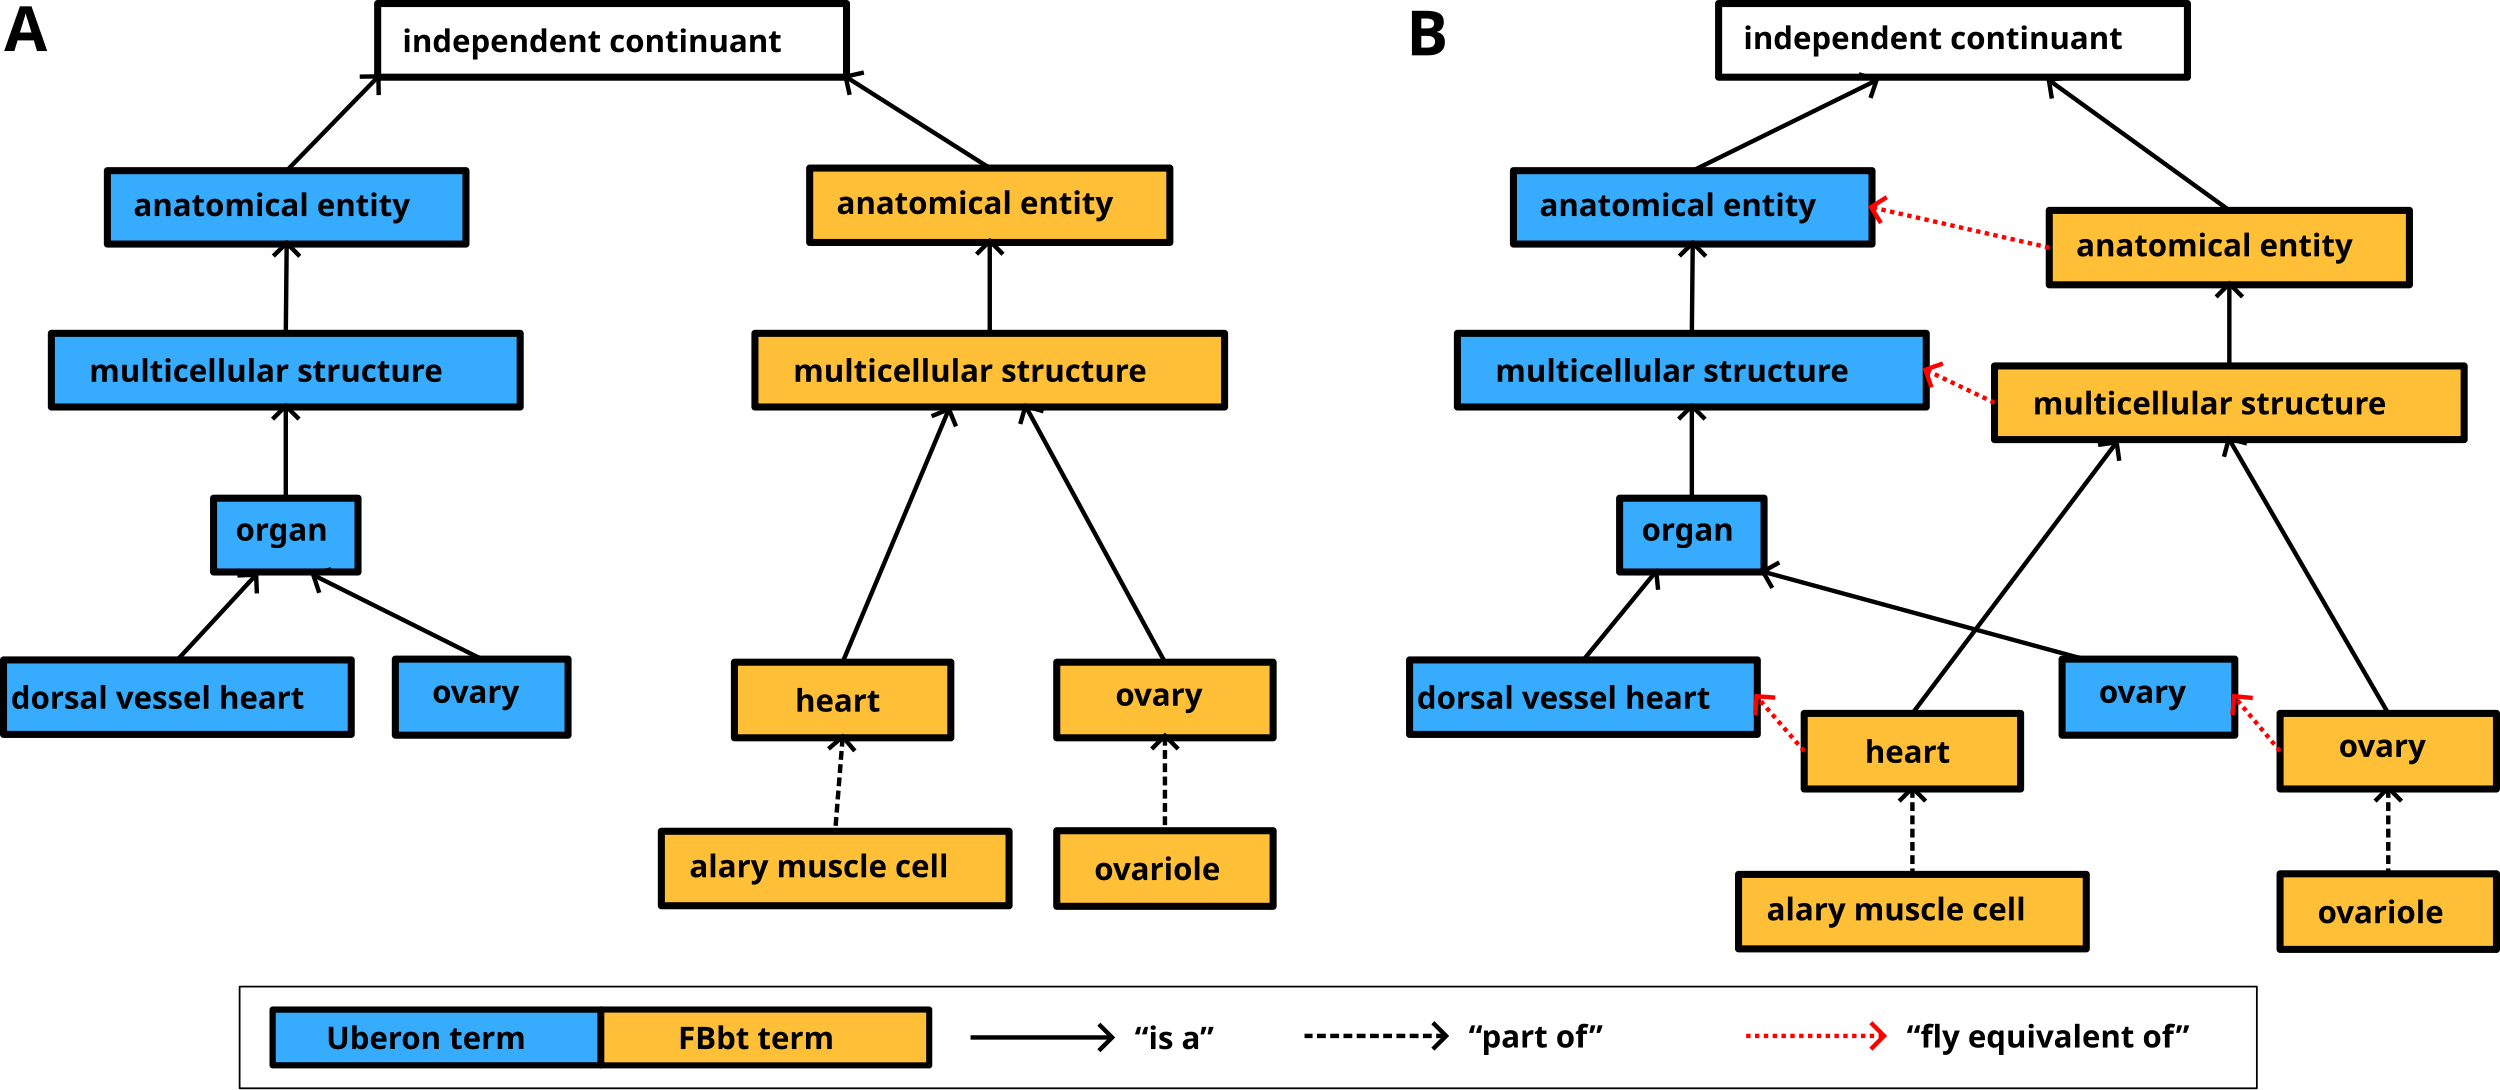
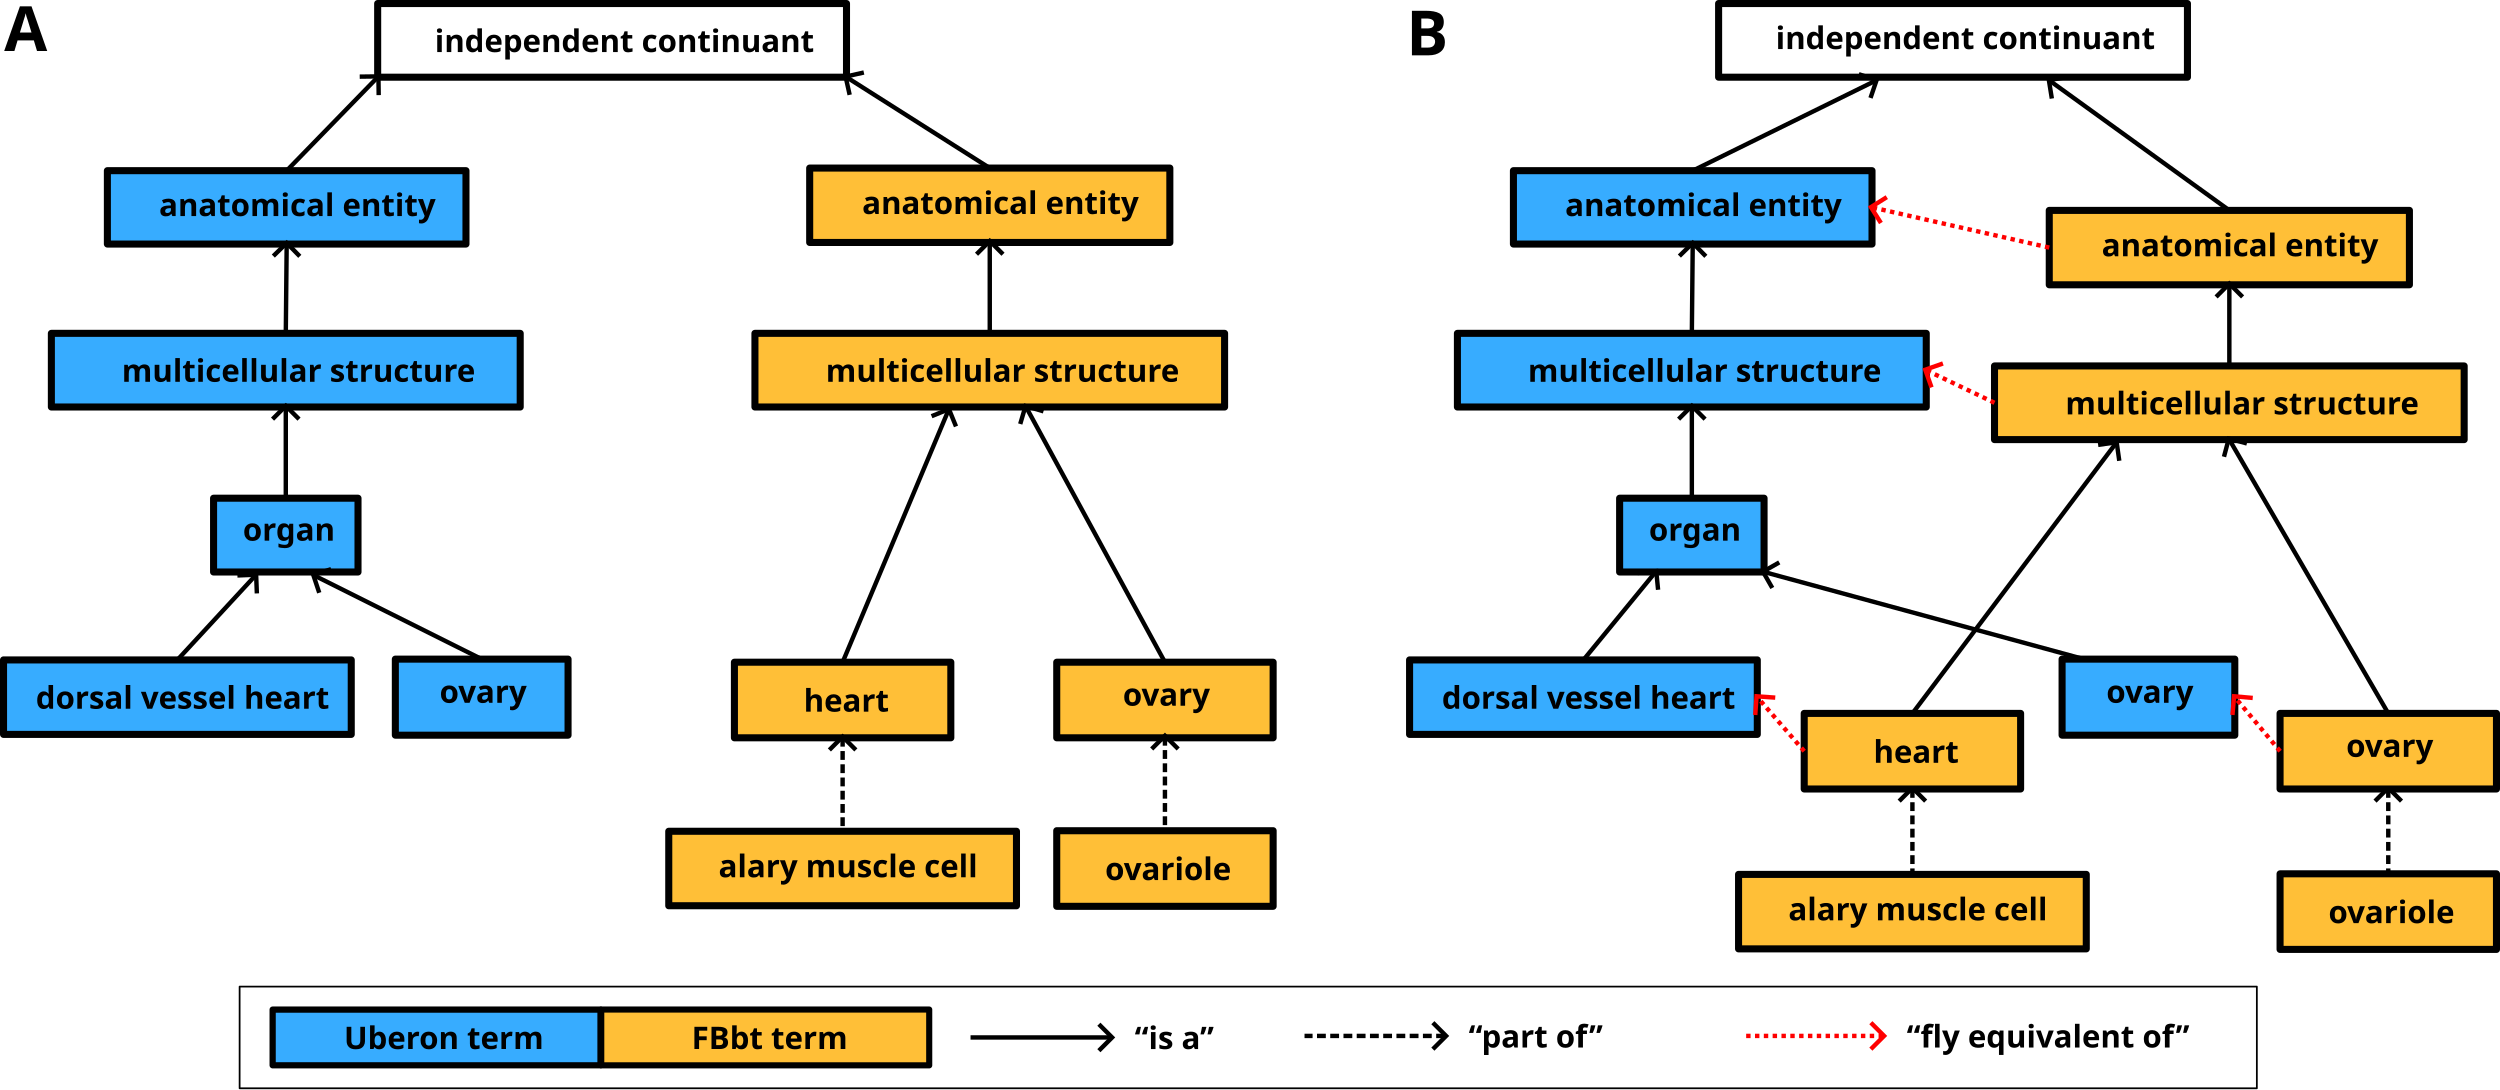
<svg xmlns="http://www.w3.org/2000/svg" width="283.2mm" height="123.381mm" viewBox="0 0 283.2 123.381" version="1.1" id="svg1">
  <defs id="defs1">
    <marker style="overflow:visible" id="ArrowWide" refX="0" refY="0" orient="auto-start-reverse" markerWidth="1" markerHeight="1" viewBox="0 0 1 1" preserveAspectRatio="xMidYMid">
      <path style="fill:none;stroke:context-stroke;stroke-width:1;stroke-linecap:butt" d="M 3,-3 0,0 3,3" transform="rotate(180,0.125,0)" id="path1" />
    </marker>
    <marker style="overflow:visible" id="ArrowWide-0" refX="0" refY="0" orient="auto-start-reverse" markerWidth="1" markerHeight="1" viewBox="0 0 1 1" preserveAspectRatio="xMidYMid">
      <path style="fill:none;stroke:context-stroke;stroke-width:1;stroke-linecap:butt" d="M 3,-3 0,0 3,3" transform="rotate(180,0.125,0)" id="path1-5" />
    </marker>
    <marker style="overflow:visible" id="ArrowWide-6" refX="0" refY="0" orient="auto-start-reverse" markerWidth="1" markerHeight="1" viewBox="0 0 1 1" preserveAspectRatio="xMidYMid">
      <path style="fill:none;stroke:context-stroke;stroke-width:1;stroke-linecap:butt" d="M 3,-3 0,0 3,3" transform="rotate(180,0.125,0)" id="path1-8" />
    </marker>
    <marker style="overflow:visible" id="ArrowWide-9" refX="0" refY="0" orient="auto-start-reverse" markerWidth="1" markerHeight="1" viewBox="0 0 1 1" preserveAspectRatio="xMidYMid">
      <path style="fill:none;stroke:context-stroke;stroke-width:1;stroke-linecap:butt" d="M 3,-3 0,0 3,3" transform="rotate(180,0.125,0)" id="path1-7" />
    </marker>
    <marker style="overflow:visible" id="ArrowWide-7" refX="0" refY="0" orient="auto-start-reverse" markerWidth="1" markerHeight="1" viewBox="0 0 1 1" preserveAspectRatio="xMidYMid">
      <path style="fill:none;stroke:context-stroke;stroke-width:1;stroke-linecap:butt" d="M 3,-3 0,0 3,3" transform="rotate(180,0.125,0)" id="path1-1" />
    </marker>
    <marker style="overflow:visible" id="ArrowWide-8" refX="0" refY="0" orient="auto-start-reverse" markerWidth="1" markerHeight="1" viewBox="0 0 1 1" preserveAspectRatio="xMidYMid">
      <path style="fill:none;stroke:context-stroke;stroke-width:1;stroke-linecap:butt" d="M 3,-3 0,0 3,3" transform="rotate(180,0.125,0)" id="path1-0" />
    </marker>
    <marker style="overflow:visible" id="ArrowWide-5" refX="0" refY="0" orient="auto-start-reverse" markerWidth="1" markerHeight="1" viewBox="0 0 1 1" preserveAspectRatio="xMidYMid">
      <path style="fill:none;stroke:context-stroke;stroke-width:1;stroke-linecap:butt" d="M 3,-3 0,0 3,3" transform="rotate(180,0.125,0)" id="path1-6" />
    </marker>
    <marker style="overflow:visible" id="ArrowWide-3" refX="0" refY="0" orient="auto-start-reverse" markerWidth="1" markerHeight="1" viewBox="0 0 1 1" preserveAspectRatio="xMidYMid">
      <path style="fill:none;stroke:context-stroke;stroke-width:1;stroke-linecap:butt" d="M 3,-3 0,0 3,3" transform="rotate(180,0.125,0)" id="path1-4" />
    </marker>
    <marker style="overflow:visible" id="ArrowWide-59" refX="0" refY="0" orient="auto-start-reverse" markerWidth="1" markerHeight="1" viewBox="0 0 1 1" preserveAspectRatio="xMidYMid">
      <path style="fill:none;stroke:context-stroke;stroke-width:1;stroke-linecap:butt" d="M 3,-3 0,0 3,3" transform="rotate(180,0.125,0)" id="path1-53" />
    </marker>
    <marker style="overflow:visible" id="ArrowWide-95" refX="0" refY="0" orient="auto-start-reverse" markerWidth="1" markerHeight="1" viewBox="0 0 1 1" preserveAspectRatio="xMidYMid">
      <path style="fill:none;stroke:context-stroke;stroke-width:1;stroke-linecap:butt" d="M 3,-3 0,0 3,3" transform="rotate(180,0.125,0)" id="path1-3" />
    </marker>
    <marker style="overflow:visible" id="ArrowWide-95-3" refX="0" refY="0" orient="auto-start-reverse" markerWidth="1" markerHeight="1" viewBox="0 0 1 1" preserveAspectRatio="xMidYMid">
      <path style="fill:none;stroke:context-stroke;stroke-width:1;stroke-linecap:butt" d="M 3,-3 0,0 3,3" transform="rotate(180,0.125,0)" id="path1-3-0" />
    </marker>
    <marker style="overflow:visible" id="ArrowWide-7-1" refX="0" refY="0" orient="auto-start-reverse" markerWidth="1" markerHeight="1" viewBox="0 0 1 1" preserveAspectRatio="xMidYMid">
      <path style="fill:none;stroke:context-stroke;stroke-width:1;stroke-linecap:butt" d="M 3,-3 0,0 3,3" transform="rotate(180,0.125,0)" id="path1-1-0" />
    </marker>
    <marker style="overflow:visible" id="ArrowWide-7-1-1" refX="0" refY="0" orient="auto-start-reverse" markerWidth="1" markerHeight="1" viewBox="0 0 1 1" preserveAspectRatio="xMidYMid">
      <path style="fill:none;stroke:context-stroke;stroke-width:1;stroke-linecap:butt" d="M 3,-3 0,0 3,3" transform="rotate(180,0.125,0)" id="path1-1-0-6" />
    </marker>
    <marker style="overflow:visible" id="ArrowWide-33" refX="0" refY="0" orient="auto-start-reverse" markerWidth="1" markerHeight="1" viewBox="0 0 1 1" preserveAspectRatio="xMidYMid">
      <path style="fill:none;stroke:context-stroke;stroke-width:1;stroke-linecap:butt" d="M 3,-3 0,0 3,3" transform="rotate(180,0.125,0)" id="path1-2" />
    </marker>
    <marker style="overflow:visible" id="ArrowWide-0-1" refX="0" refY="0" orient="auto-start-reverse" markerWidth="1" markerHeight="1" viewBox="0 0 1 1" preserveAspectRatio="xMidYMid">
      <path style="fill:none;stroke:context-stroke;stroke-width:1;stroke-linecap:butt" d="M 3,-3 0,0 3,3" transform="rotate(180,0.125,0)" id="path1-5-4" />
    </marker>
    <marker style="overflow:visible" id="ArrowWide-6-0" refX="0" refY="0" orient="auto-start-reverse" markerWidth="1" markerHeight="1" viewBox="0 0 1 1" preserveAspectRatio="xMidYMid">
      <path style="fill:none;stroke:context-stroke;stroke-width:1;stroke-linecap:butt" d="M 3,-3 0,0 3,3" transform="rotate(180,0.125,0)" id="path1-8-0" />
    </marker>
    <marker style="overflow:visible" id="ArrowWide-9-8" refX="0" refY="0" orient="auto-start-reverse" markerWidth="1" markerHeight="1" viewBox="0 0 1 1" preserveAspectRatio="xMidYMid">
      <path style="fill:none;stroke:context-stroke;stroke-width:1;stroke-linecap:butt" d="M 3,-3 0,0 3,3" transform="rotate(180,0.125,0)" id="path1-7-7" />
    </marker>
    <marker style="overflow:visible" id="ArrowWide-7-3" refX="0" refY="0" orient="auto-start-reverse" markerWidth="1" markerHeight="1" viewBox="0 0 1 1" preserveAspectRatio="xMidYMid">
      <path style="fill:none;stroke:context-stroke;stroke-width:1;stroke-linecap:butt" d="M 3,-3 0,0 3,3" transform="rotate(180,0.125,0)" id="path1-1-8" />
    </marker>
    <marker style="overflow:visible" id="ArrowWide-95-32" refX="0" refY="0" orient="auto-start-reverse" markerWidth="1" markerHeight="1" viewBox="0 0 1 1" preserveAspectRatio="xMidYMid">
      <path style="fill:none;stroke:context-stroke;stroke-width:1;stroke-linecap:butt" d="M 3,-3 0,0 3,3" transform="rotate(180,0.125,0)" id="path1-3-1" />
    </marker>
    <marker style="overflow:visible" id="ArrowWide-95-8" refX="0" refY="0" orient="auto-start-reverse" markerWidth="1" markerHeight="1" viewBox="0 0 1 1" preserveAspectRatio="xMidYMid">
      <path style="fill:none;stroke:context-stroke;stroke-width:1;stroke-linecap:butt" d="M 3,-3 0,0 3,3" transform="rotate(180,0.125,0)" id="path1-3-00" />
    </marker>
    <marker style="overflow:visible" id="ArrowWide-9-8-1" refX="0" refY="0" orient="auto-start-reverse" markerWidth="1" markerHeight="1" viewBox="0 0 1 1" preserveAspectRatio="xMidYMid">
      <path style="fill:none;stroke:context-stroke;stroke-width:1;stroke-linecap:butt" d="M 3,-3 0,0 3,3" transform="rotate(180,0.125,0)" id="path1-7-7-3" />
    </marker>
    <marker style="overflow:visible" id="ArrowWide-9-8-10" refX="0" refY="0" orient="auto-start-reverse" markerWidth="1" markerHeight="1" viewBox="0 0 1 1" preserveAspectRatio="xMidYMid">
      <path style="fill:none;stroke:context-stroke;stroke-width:1;stroke-linecap:butt" d="M 3,-3 0,0 3,3" transform="rotate(180,0.125,0)" id="path1-7-7-6" />
    </marker>
    <marker style="overflow:visible" id="ArrowWide-9-8-4" refX="0" refY="0" orient="auto-start-reverse" markerWidth="1" markerHeight="1" viewBox="0 0 1 1" preserveAspectRatio="xMidYMid">
      <path style="fill:none;stroke:context-stroke;stroke-width:1;stroke-linecap:butt" d="M 3,-3 0,0 3,3" transform="rotate(180,0.125,0)" id="path1-7-7-5" />
    </marker>
    <marker style="overflow:visible" id="ArrowWide-9-8-8" refX="0" refY="0" orient="auto-start-reverse" markerWidth="1" markerHeight="1" viewBox="0 0 1 1" preserveAspectRatio="xMidYMid">
      <path style="fill:none;stroke:context-stroke;stroke-width:1;stroke-linecap:butt" d="M 3,-3 0,0 3,3" transform="rotate(180,0.125,0)" id="path1-7-7-8" />
    </marker>
    <marker style="overflow:visible" id="ArrowWide-89" refX="0" refY="0" orient="auto-start-reverse" markerWidth="1" markerHeight="1" viewBox="0 0 1 1" preserveAspectRatio="xMidYMid">
      <path style="fill:none;stroke:context-stroke;stroke-width:1;stroke-linecap:butt" d="M 3,-3 0,0 3,3" transform="rotate(180,0.125,0)" id="path1-12" />
    </marker>
    <marker style="overflow:visible" id="ArrowWide-08" refX="0" refY="0" orient="auto-start-reverse" markerWidth="1" markerHeight="1" viewBox="0 0 1 1" preserveAspectRatio="xMidYMid">
      <path style="fill:none;stroke:context-stroke;stroke-width:1;stroke-linecap:butt" d="M 3,-3 0,0 3,3" transform="rotate(180,0.125,0)" id="path1-14" />
    </marker>
    <marker style="overflow:visible" id="ArrowWide-2" refX="0" refY="0" orient="auto-start-reverse" markerWidth="1" markerHeight="1" viewBox="0 0 1 1" preserveAspectRatio="xMidYMid">
      <path style="fill:none;stroke:context-stroke;stroke-width:1;stroke-linecap:butt" d="M 3,-3 0,0 3,3" transform="rotate(180,0.125,0)" id="path1-35" />
    </marker>
    <marker style="overflow:visible" id="ArrowWide-7-1-1-4" refX="0" refY="0" orient="auto-start-reverse" markerWidth="1" markerHeight="1" viewBox="0 0 1 1" preserveAspectRatio="xMidYMid">
      <path style="fill:none;stroke:context-stroke;stroke-width:1;stroke-linecap:butt" d="M 3,-3 0,0 3,3" transform="rotate(180,0.125,0)" id="path1-1-0-6-9" />
    </marker>
  </defs>
  <g id="layer1" transform="translate(-46.43197,-27.88488)">
-     <g id="g150">
-       <text xml:space="preserve" style="font-weight:bold;font-size:3.528px;line-height:1.25;font-family:sans-serif;-inkscape-font-specification:'sans-serif Bold';stroke-width:0.265" x="92.013" y="33.779" id="text1">
-         <tspan id="tspan1" style="stroke-width:0.265" x="92.013" y="33.779">independent continuant</tspan>
+     <g id="g11">
+       <g id="g10">
+         <text xml:space="preserve" style="font-weight:bold;font-size:3.528px;line-height:1.25;font-family:sans-serif;-inkscape-font-specification:'sans-serif Bold';stroke-width:0.265" x="95.678" y="33.779" id="text1">
+           <tspan id="tspan1" style="stroke-width:0.265" x="95.678" y="33.779">independent continuant</tspan>
+         </text>
+         <rect style="fill:none;stroke:#000000;stroke-width:0.8;stroke-linejoin:round;stroke-dasharray:none" id="rect1" width="53.11" height="8.343" x="89.214" y="28.285" />
+       </g>
+       <g id="g3">
+         <rect style="fill:#37acff;fill-opacity:1;stroke:#000000;stroke-width:0.8;stroke-linejoin:round;stroke-dasharray:none" id="rect1-8" width="40.621" height="8.312" x="58.596" y="47.219" />
+         <text xml:space="preserve" style="font-weight:bold;font-size:3.528px;line-height:1.25;font-family:sans-serif;-inkscape-font-specification:'sans-serif Bold';stroke-width:0.265" x="64.455" y="52.361" id="text1-1">
+           <tspan id="tspan1-3" style="stroke-width:0.265" x="64.455" y="52.361">anatomical entity</tspan>
+         </text>
+       </g>
+       <g id="g6">
+         <rect style="fill:#ffbf37;fill-opacity:1;stroke:#000000;stroke-width:0.8;stroke-linejoin:round;stroke-dasharray:none" id="rect1-8-4" width="40.799" height="8.427" x="138.153" y="46.924" />
+         <text xml:space="preserve" style="font-weight:bold;font-size:3.528px;line-height:1.25;font-family:sans-serif;-inkscape-font-specification:'sans-serif Bold';stroke-width:0.265" x="144.101" y="52.123" id="text1-1-3">
+           <tspan id="tspan1-3-9" style="stroke-width:0.265" x="144.101" y="52.123">anatomical entity</tspan>
+         </text>
+       </g>
+       <g id="g5">
+         <rect style="fill:#ffbf37;fill-opacity:1;stroke:#000000;stroke-width:0.8;stroke-linejoin:round;stroke-dasharray:none" id="rect1-8-4-6" width="53.203" height="8.342" x="131.951" y="65.648" />
+         <text xml:space="preserve" style="font-weight:bold;font-size:3.528px;line-height:1.25;font-family:sans-serif;-inkscape-font-specification:'sans-serif Bold';stroke-width:0.265" x="139.97" y="71.133" id="text1-1-3-3">
+           <tspan id="tspan1-3-9-0" style="stroke-width:0.265" x="139.97" y="71.133">multicellular structure</tspan>
+         </text>
+       </g>
+       <g id="g2">
+         <rect style="fill:#37acff;fill-opacity:1;stroke:#000000;stroke-width:0.8;stroke-linejoin:round;stroke-dasharray:none" id="rect1-8-3" width="53.11" height="8.343" x="52.251" y="65.648" />
+         <text xml:space="preserve" style="font-weight:bold;font-size:3.528px;line-height:1.25;font-family:sans-serif;-inkscape-font-specification:'sans-serif Bold';stroke-width:0.265" x="60.224" y="71.133" id="text1-1-5">
+           <tspan id="tspan1-3-4" style="stroke-width:0.265" x="60.224" y="71.133">multicellular structure</tspan>
+         </text>
+       </g>
+       <g id="g1">
+         <rect style="fill:#37acff;fill-opacity:1;stroke:#000000;stroke-width:0.8;stroke-linejoin:round;stroke-dasharray:none" id="rect1-8-8" width="16.362" height="8.357" x="70.625" y="84.323" />
+         <text xml:space="preserve" style="font-weight:bold;font-size:3.528px;line-height:1.25;font-family:sans-serif;-inkscape-font-specification:'sans-serif Bold';stroke-width:0.8;stroke-dasharray:none" x="73.947" y="89.134" id="text1-1-7">
+           <tspan id="tspan1-3-7" style="stroke-width:0.8;stroke-dasharray:none" x="73.947" y="89.134">organ</tspan>
+         </text>
+       </g>
+       <rect style="fill:#37acff;fill-opacity:1;stroke:#000000;stroke-width:0.8;stroke-linejoin:round;stroke-dasharray:none" id="rect1-8-2" width="19.565" height="8.614" x="91.216" y="102.551" />
+       <text xml:space="preserve" style="font-weight:bold;font-size:3.528px;line-height:1.25;font-family:sans-serif;-inkscape-font-specification:'sans-serif Bold';stroke-width:0.265" x="96.232" y="107.501" id="text1-1-9">
+         <tspan id="tspan1-3-8" style="stroke-width:0.265" x="96.232" y="107.501">ovary</tspan>
      </text>
-       <rect style="fill:none;stroke:#000000;stroke-width:0.8;stroke-linejoin:round;stroke-dasharray:none" id="rect1" width="53.11" height="8.343" x="89.214" y="28.285" />
-       <g id="g23" transform="translate(21.16667)">
-         <rect style="fill:#37acff;fill-opacity:1;stroke:#000000;stroke-width:0.8;stroke-linejoin:round;stroke-dasharray:none" id="rect1-8" width="40.621" height="8.312" x="37.429" y="47.219" />
-         <text xml:space="preserve" style="font-weight:bold;font-size:3.528px;line-height:1.25;font-family:sans-serif;-inkscape-font-specification:'sans-serif Bold';stroke-width:0.265" x="40.387" y="52.361" id="text1-1">
-           <tspan id="tspan1-3" style="stroke-width:0.265" x="40.387" y="52.361">anatomical entity</tspan>
-         </text>
-       </g>
-       <g id="g28" transform="translate(-15.34584)">
-         <rect style="fill:#ffbf37;fill-opacity:1;stroke:#000000;stroke-width:0.8;stroke-linejoin:round;stroke-dasharray:none" id="rect1-8-4" width="40.799" height="8.427" x="153.499" y="46.924" />
-         <text xml:space="preserve" style="font-weight:bold;font-size:3.528px;line-height:1.25;font-family:sans-serif;-inkscape-font-specification:'sans-serif Bold';stroke-width:0.265" x="156.545" y="52.123" id="text1-1-3">
-           <tspan id="tspan1-3-9" style="stroke-width:0.265" x="156.545" y="52.123">anatomical entity</tspan>
-         </text>
-       </g>
-       <g id="g29" transform="translate(-15.34584)">
-         <rect style="fill:#ffbf37;fill-opacity:1;stroke:#000000;stroke-width:0.8;stroke-linejoin:round;stroke-dasharray:none" id="rect1-8-4-6" width="53.203" height="8.342" x="147.296" y="65.648" />
-         <text xml:space="preserve" style="font-weight:bold;font-size:3.528px;line-height:1.25;font-family:sans-serif;-inkscape-font-specification:'sans-serif Bold';stroke-width:0.265" x="151.63" y="71.133" id="text1-1-3-3">
-           <tspan id="tspan1-3-9-0" style="stroke-width:0.265" x="151.63" y="71.133">multicellular structure</tspan>
-         </text>
-       </g>
-       <g id="g24" transform="translate(21.16667)">
-         <rect style="fill:#37acff;fill-opacity:1;stroke:#000000;stroke-width:0.8;stroke-linejoin:round;stroke-dasharray:none" id="rect1-8-3" width="53.11" height="8.343" x="31.084" y="65.648" />
-         <text xml:space="preserve" style="font-weight:bold;font-size:3.528px;line-height:1.25;font-family:sans-serif;-inkscape-font-specification:'sans-serif Bold';stroke-width:0.265" x="35.371" y="71.133" id="text1-1-5">
-           <tspan id="tspan1-3-4" style="stroke-width:0.265" x="35.371" y="71.133">multicellular structure</tspan>
-         </text>
-       </g>
-       <g id="g25" transform="translate(22.14039)">
-         <rect style="fill:#37acff;fill-opacity:1;stroke:#000000;stroke-width:0.8;stroke-linejoin:round;stroke-dasharray:none" id="rect1-8-8" width="16.362" height="8.357" x="48.485" y="84.323" />
-         <text xml:space="preserve" style="font-weight:bold;font-size:3.528px;line-height:1.25;font-family:sans-serif;-inkscape-font-specification:'sans-serif Bold';stroke-width:0.8;stroke-dasharray:none" x="50.973" y="89.134" id="text1-1-7">
-           <tspan id="tspan1-3-7" style="stroke-width:0.8;stroke-dasharray:none" x="50.973" y="89.134">organ</tspan>
-         </text>
-       </g>
-       <g id="g27" transform="translate(13.98981,-0.324698)">
-         <rect style="fill:#37acff;fill-opacity:1;stroke:#000000;stroke-width:0.8;stroke-linejoin:round;stroke-dasharray:none" id="rect1-8-2" width="19.565" height="8.614" x="77.226" y="102.876" />
-         <text xml:space="preserve" style="font-weight:bold;font-size:3.528px;line-height:1.25;font-family:sans-serif;-inkscape-font-specification:'sans-serif Bold';stroke-width:0.265" x="81.398" y="107.825" id="text1-1-9">
-           <tspan id="tspan1-3-8" style="stroke-width:0.265" x="81.398" y="107.825">ovary</tspan>
-         </text>
-       </g>
-       <g id="g26" transform="translate(36.74399)">
-         <rect style="fill:#37acff;fill-opacity:1;stroke:#000000;stroke-width:0.8;stroke-linejoin:round;stroke-dasharray:none" id="rect1-8-0" width="39.389" height="8.438" x="10.088" y="102.639" />
-         <text xml:space="preserve" style="font-weight:bold;font-size:3.528px;line-height:1.25;font-family:sans-serif;-inkscape-font-specification:'sans-serif Bold';stroke-width:0.265" x="10.918" y="108.168" id="text1-1-6">
-           <tspan id="tspan1-3-2" style="stroke-width:0.265" x="10.918" y="108.168">dorsal vessel heart</tspan>
-         </text>
-       </g>
-       <g id="g31" transform="translate(-24.87084)">
-         <rect style="fill:#ffbf37;fill-opacity:1;stroke:#000000;stroke-width:0.8;stroke-linejoin:round;stroke-dasharray:none" id="rect1-8-4-8" width="24.514" height="8.563" x="191.01" y="102.901" />
-         <text xml:space="preserve" style="font-weight:bold;font-size:3.528px;line-height:1.25;font-family:sans-serif;-inkscape-font-specification:'sans-serif Bold';stroke-width:0.265" x="197.657" y="107.825" id="text1-1-3-5">
-           <tspan id="tspan1-3-9-5" style="stroke-width:0.265" x="197.657" y="107.825">ovary</tspan>
-         </text>
-       </g>
-       <g id="g30" transform="translate(-2.645833)">
-         <rect style="fill:#ffbf37;fill-opacity:1;stroke:#000000;stroke-width:0.8;stroke-linejoin:round;stroke-dasharray:none" id="rect1-8-4-62" width="24.514" height="8.563" x="132.272" y="102.901" />
-         <text xml:space="preserve" style="font-weight:bold;font-size:3.528px;line-height:1.25;font-family:sans-serif;-inkscape-font-specification:'sans-serif Bold';stroke-width:0.265" x="139.135" y="108.497" id="text1-1-3-51">
-           <tspan id="tspan1-3-9-3" style="stroke-width:0.265" x="139.135" y="108.497">heart</tspan>
-         </text>
-       </g>
-       <g id="g33" transform="translate(-24.87084)">
-         <rect style="fill:#ffbf37;fill-opacity:1;stroke:#000000;stroke-width:0.8;stroke-linejoin:round;stroke-dasharray:none" id="rect1-8-4-0" width="24.514" height="8.563" x="191.01" y="121.988" />
-         <text xml:space="preserve" style="font-weight:bold;font-size:3.528px;line-height:1.25;font-family:sans-serif;-inkscape-font-specification:'sans-serif Bold';stroke-width:0.265" x="195.263" y="127.58" id="text1-1-3-4">
-           <tspan id="tspan1-3-9-4" style="stroke-width:0.265" x="195.263" y="127.58">ovariole</tspan>
-         </text>
-       </g>
-       <g id="g32" transform="translate(-2.645833)">
-         <rect style="fill:#ffbf37;fill-opacity:1;stroke:#000000;stroke-width:0.8;stroke-linejoin:round;stroke-dasharray:none" id="rect1-8-4-5" width="39.389" height="8.438" x="123.996" y="122.051" />
-         <text xml:space="preserve" style="font-weight:bold;font-size:3.528px;line-height:1.25;font-family:sans-serif;-inkscape-font-specification:'sans-serif Bold';stroke-width:0.265" x="127.176" y="127.255" id="text1-1-3-7">
-           <tspan id="tspan1-3-9-50" style="stroke-width:0.265" x="127.176" y="127.255">alary muscle cell</tspan>
+       <rect style="fill:#37acff;fill-opacity:1;stroke:#000000;stroke-width:0.8;stroke-linejoin:round;stroke-dasharray:none" id="rect1-8-0" width="39.389" height="8.438" x="46.832" y="102.639" />
+       <text xml:space="preserve" style="font-weight:bold;font-size:3.528px;line-height:1.25;font-family:sans-serif;-inkscape-font-specification:'sans-serif Bold';stroke-width:0.265" x="50.494" y="108.168" id="text1-1-6">
+         <tspan id="tspan1-3-2" style="stroke-width:0.265" x="50.494" y="108.168">dorsal vessel heart</tspan>
+       </text>
+       <g id="g7">
+         <rect style="fill:#ffbf37;fill-opacity:1;stroke:#000000;stroke-width:0.8;stroke-linejoin:round;stroke-dasharray:none" id="rect1-8-4-8" width="24.514" height="8.563" x="166.139" y="102.901" />
+         <text xml:space="preserve" style="font-weight:bold;font-size:3.528px;line-height:1.25;font-family:sans-serif;-inkscape-font-specification:'sans-serif Bold';stroke-width:0.265" x="173.63" y="107.825" id="text1-1-3-5">
+           <tspan id="tspan1-3-9-5" style="stroke-width:0.265" x="173.63" y="107.825">ovary</tspan>
+         </text>
+       </g>
+       <g id="g4">
+         <rect style="fill:#ffbf37;fill-opacity:1;stroke:#000000;stroke-width:0.8;stroke-linejoin:round;stroke-dasharray:none" id="rect1-8-4-62" width="24.514" height="8.563" x="129.627" y="102.901" />
+         <text xml:space="preserve" style="font-weight:bold;font-size:3.528px;line-height:1.25;font-family:sans-serif;-inkscape-font-specification:'sans-serif Bold';stroke-width:0.265" x="137.469" y="108.497" id="text1-1-3-51">
+           <tspan id="tspan1-3-9-3" style="stroke-width:0.265" x="137.469" y="108.497">heart</tspan>
+         </text>
+       </g>
+       <g id="g9">
+         <rect style="fill:#ffbf37;fill-opacity:1;stroke:#000000;stroke-width:0.8;stroke-linejoin:round;stroke-dasharray:none" id="rect1-8-4-0" width="24.514" height="8.563" x="166.139" y="121.988" />
+         <text xml:space="preserve" style="font-weight:bold;font-size:3.528px;line-height:1.25;font-family:sans-serif;-inkscape-font-specification:'sans-serif Bold';stroke-width:0.265" x="171.623" y="127.58" id="text1-1-3-4">
+           <tspan id="tspan1-3-9-4" style="stroke-width:0.265" x="171.623" y="127.58">ovariole</tspan>
+         </text>
+       </g>
+       <g id="g8" transform="translate(0.8389034)">
+         <rect style="fill:#ffbf37;fill-opacity:1;stroke:#000000;stroke-width:0.8;stroke-linejoin:round;stroke-dasharray:none" id="rect1-8-4-5" width="39.389" height="8.438" x="121.35" y="122.051" />
+         <text xml:space="preserve" style="font-weight:bold;font-size:3.528px;line-height:1.25;font-family:sans-serif;-inkscape-font-specification:'sans-serif Bold';stroke-width:0.265" x="126.997" y="127.255" id="text1-1-3-7">
+           <tspan id="tspan1-3-9-50" style="stroke-width:0.265" x="126.997" y="127.255">alary muscle cell</tspan>
        </text>
      </g>
      <path style="fill:none;stroke:#000000;stroke-width:0.5;stroke-linecap:butt;stroke-linejoin:miter;stroke-dasharray:none;stroke-opacity:1;marker-start:url(#ArrowWide)" d="M 89.214,36.628 78.907,47.219" id="path16" />
      <path style="fill:none;stroke:#000000;stroke-width:0.5;stroke-linecap:butt;stroke-linejoin:miter;stroke-dasharray:none;stroke-opacity:1;marker-start:url(#ArrowWide-0)" d="M 78.907,55.532 78.806,65.648" id="path16-5" />
      <path style="fill:none;stroke:#000000;stroke-width:0.5;stroke-linecap:butt;stroke-linejoin:miter;stroke-dasharray:none;stroke-opacity:1;marker-start:url(#ArrowWide-6)" d="m 78.806,73.991 -2e-6,10.332" id="path16-1" />
      <path style="fill:none;stroke:#000000;stroke-width:0.5;stroke-linecap:butt;stroke-linejoin:miter;stroke-dasharray:none;stroke-opacity:1;marker-start:url(#ArrowWide-9)" d="m 75.361,93.08 -8.835,9.56" id="path16-0" />
      <path style="fill:none;stroke:#000000;stroke-width:0.5;stroke-linecap:butt;stroke-linejoin:miter;stroke-dasharray:none;stroke-opacity:1;marker-start:url(#ArrowWide-7)" d="m 82.037,93.08 18.961,9.472" id="path16-3" />
      <path style="fill:none;stroke:#000000;stroke-width:0.5;stroke-linecap:butt;stroke-linejoin:miter;stroke-dasharray:none;stroke-opacity:1;marker-start:url(#ArrowWide-8)" d="m 158.552,55.31 -1e-5,10.339" id="path16-57" />
      <path style="fill:none;stroke:#000000;stroke-width:0.5;stroke-linecap:butt;stroke-linejoin:miter;stroke-dasharray:none;stroke-opacity:1;marker-start:url(#ArrowWide-5)" d="m 142.324,36.628 16.228,10.297" id="path16-06" />
      <path style="fill:none;stroke:#000000;stroke-width:0.5;stroke-linecap:butt;stroke-linejoin:miter;stroke-dasharray:none;stroke-opacity:1;marker-start:url(#ArrowWide-3)" d="M 153.878,74.344 141.883,102.901" id="path16-4" />
      <path style="fill:none;stroke:#000000;stroke-width:0.5;stroke-linecap:butt;stroke-linejoin:miter;stroke-dasharray:none;stroke-opacity:1;marker-start:url(#ArrowWide-59)" d="m 162.664,73.991 15.732,28.91" id="path16-39" />
-       <path style="fill:none;stroke:#000000;stroke-width:0.5;stroke-linecap:butt;stroke-linejoin:miter;stroke-dasharray:1, 0.5;stroke-dashoffset:0;stroke-opacity:1;marker-start:url(#ArrowWide-95)" d="m 141.883,111.464 -0.839,10.587" id="path16-8" />
+       <path style="fill:none;stroke:#000000;stroke-width:0.5;stroke-linecap:butt;stroke-linejoin:miter;stroke-dasharray:1, 0.5;stroke-dashoffset:0;stroke-opacity:1;marker-start:url(#ArrowWide-95)" d="m 141.883,111.464 5e-5,10.587" id="path16-8" />
      <path style="fill:none;stroke:#000000;stroke-width:0.5;stroke-linecap:butt;stroke-linejoin:miter;stroke-dasharray:1, 0.5;stroke-dashoffset:0;stroke-opacity:1;marker-start:url(#ArrowWide-95-3)" d="m 178.396,111.354 v 10.744" id="path16-8-8" />
    </g>
-     <g id="g151">
-       <path style="fill:none;stroke:#000000;stroke-width:0.5;stroke-linecap:butt;stroke-linejoin:miter;stroke-dasharray:1, 0.5;stroke-dashoffset:0;stroke-opacity:1;marker-start:url(#ArrowWide-95-32)" d="m 263.07,117.261 0,9.673" id="path16-8-0" />
+     <g id="g29">
+       <path style="fill:none;stroke:#000000;stroke-width:0.5;stroke-linecap:butt;stroke-linejoin:miter;stroke-dasharray:1, 0.5;stroke-dashoffset:0;stroke-opacity:1;marker-start:url(#ArrowWide-95-32)" d="m 263.07,117.261 v 9.673" id="path16-8-0" />
      <path style="fill:none;stroke:#000000;stroke-width:0.5;stroke-linecap:butt;stroke-linejoin:miter;stroke-dasharray:1, 0.5;stroke-dashoffset:0;stroke-opacity:1;marker-start:url(#ArrowWide-95-8)" d="m 316.975,117.261 -10e-6,9.61" id="path16-8-4" />
-       <g id="g34" transform="translate(183.3133,-142.2422)">
-         <text xml:space="preserve" style="font-weight:bold;font-size:3.528px;line-height:1.25;font-family:sans-serif;-inkscape-font-specification:'sans-serif Bold';stroke-width:0.265" x="60.602" y="175.684" id="text1-19">
-           <tspan id="tspan1-34" style="stroke-width:0.265" x="60.602" y="175.684">independent continuant</tspan>
-         </text>
-         <rect style="fill:none;stroke:#000000;stroke-width:0.8;stroke-linejoin:round;stroke-dasharray:none" id="rect1-7" width="53.11" height="8.343" x="57.802" y="170.527" />
-       </g>
-       <g id="g23-9" transform="translate(180.4441)">
-         <rect style="fill:#37acff;fill-opacity:1;stroke:#000000;stroke-width:0.8;stroke-linejoin:round;stroke-dasharray:none" id="rect1-8-80" width="40.621" height="8.312" x="37.429" y="47.219" />
-         <text xml:space="preserve" style="font-weight:bold;font-size:3.528px;line-height:1.25;font-family:sans-serif;-inkscape-font-specification:'sans-serif Bold';stroke-width:0.265" x="40.387" y="52.361" id="text1-1-75">
-           <tspan id="tspan1-3-84" style="stroke-width:0.265" x="40.387" y="52.361">anatomical entity</tspan>
-         </text>
-       </g>
-       <g id="g28-2" transform="translate(125.0739,4.7937)">
-         <rect style="fill:#ffbf37;fill-opacity:1;stroke:#000000;stroke-width:0.8;stroke-linejoin:round;stroke-dasharray:none" id="rect1-8-4-50" width="40.799" height="8.427" x="153.499" y="46.924" />
-         <text xml:space="preserve" style="font-weight:bold;font-size:3.528px;line-height:1.25;font-family:sans-serif;-inkscape-font-specification:'sans-serif Bold';stroke-width:0.265" x="156.545" y="52.123" id="text1-1-3-70">
-           <tspan id="tspan1-3-9-7" style="stroke-width:0.265" x="156.545" y="52.123">anatomical entity</tspan>
-         </text>
-       </g>
-       <g id="g29-1" transform="translate(125.0739,3.69296)">
-         <rect style="fill:#ffbf37;fill-opacity:1;stroke:#000000;stroke-width:0.8;stroke-linejoin:round;stroke-dasharray:none" id="rect1-8-4-6-0" width="53.203" height="8.342" x="147.296" y="65.648" />
-         <text xml:space="preserve" style="font-weight:bold;font-size:3.528px;line-height:1.25;font-family:sans-serif;-inkscape-font-specification:'sans-serif Bold';stroke-width:0.265" x="151.63" y="71.133" id="text1-1-3-3-0">
-           <tspan id="tspan1-3-9-0-8" style="stroke-width:0.265" x="151.63" y="71.133">multicellular structure</tspan>
-         </text>
-       </g>
-       <g id="g24-0" transform="translate(180.4441)">
-         <rect style="fill:#37acff;fill-opacity:1;stroke:#000000;stroke-width:0.8;stroke-linejoin:round;stroke-dasharray:none" id="rect1-8-3-4" width="53.11" height="8.343" x="31.084" y="65.648" />
-         <text xml:space="preserve" style="font-weight:bold;font-size:3.528px;line-height:1.25;font-family:sans-serif;-inkscape-font-specification:'sans-serif Bold';stroke-width:0.265" x="35.371" y="71.133" id="text1-1-5-7">
-           <tspan id="tspan1-3-4-6" style="stroke-width:0.265" x="35.371" y="71.133">multicellular structure</tspan>
-         </text>
-       </g>
-       <g id="g25-1" transform="translate(181.4178)">
-         <rect style="fill:#37acff;fill-opacity:1;stroke:#000000;stroke-width:0.8;stroke-linejoin:round;stroke-dasharray:none" id="rect1-8-8-6" width="16.362" height="8.357" x="48.485" y="84.323" />
-         <text xml:space="preserve" style="font-weight:bold;font-size:3.528px;line-height:1.25;font-family:sans-serif;-inkscape-font-specification:'sans-serif Bold';stroke-width:0.8;stroke-dasharray:none" x="50.973" y="89.134" id="text1-1-7-1">
-           <tspan id="tspan1-3-7-4" style="stroke-width:0.8;stroke-dasharray:none" x="50.973" y="89.134">organ</tspan>
-         </text>
-       </g>
-       <g id="g27-9" transform="translate(202.7988,-0.3247)">
-         <rect style="fill:#37acff;fill-opacity:1;stroke:#000000;stroke-width:0.8;stroke-linejoin:round;stroke-dasharray:none" id="rect1-8-2-6" width="19.565" height="8.614" x="77.226" y="102.876" />
-         <text xml:space="preserve" style="font-weight:bold;font-size:3.528px;line-height:1.25;font-family:sans-serif;-inkscape-font-specification:'sans-serif Bold';stroke-width:0.265" x="81.398" y="107.825" id="text1-1-9-4">
-           <tspan id="tspan1-3-8-2" style="stroke-width:0.265" x="81.398" y="107.825">ovary</tspan>
-         </text>
-       </g>
-       <g id="g26-8" transform="translate(196.0214)">
-         <rect style="fill:#37acff;fill-opacity:1;stroke:#000000;stroke-width:0.8;stroke-linejoin:round;stroke-dasharray:none" id="rect1-8-0-4" width="39.389" height="8.438" x="10.088" y="102.639" />
-         <text xml:space="preserve" style="font-weight:bold;font-size:3.528px;line-height:1.25;font-family:sans-serif;-inkscape-font-specification:'sans-serif Bold';stroke-width:0.265" x="10.918" y="108.168" id="text1-1-6-4">
-           <tspan id="tspan1-3-2-9" style="stroke-width:0.265" x="10.918" y="108.168">dorsal vessel heart</tspan>
-         </text>
-       </g>
-       <g id="g31-8" transform="translate(113.7086,5.79707)">
-         <rect style="fill:#ffbf37;fill-opacity:1;stroke:#000000;stroke-width:0.8;stroke-linejoin:round;stroke-dasharray:none" id="rect1-8-4-8-1" width="24.514" height="8.563" x="191.01" y="102.901" />
-         <text xml:space="preserve" style="font-weight:bold;font-size:3.528px;line-height:1.25;font-family:sans-serif;-inkscape-font-specification:'sans-serif Bold';stroke-width:0.265" x="197.657" y="107.825" id="text1-1-3-5-0">
-           <tspan id="tspan1-3-9-5-3" style="stroke-width:0.265" x="197.657" y="107.825">ovary</tspan>
-         </text>
-       </g>
-       <g id="g30-7" transform="translate(118.5406,5.79706)">
-         <rect style="fill:#ffbf37;fill-opacity:1;stroke:#000000;stroke-width:0.8;stroke-linejoin:round;stroke-dasharray:none" id="rect1-8-4-62-4" width="24.514" height="8.563" x="132.272" y="102.901" />
-         <text xml:space="preserve" style="font-weight:bold;font-size:3.528px;line-height:1.25;font-family:sans-serif;-inkscape-font-specification:'sans-serif Bold';stroke-width:0.265" x="139.135" y="108.497" id="text1-1-3-51-3">
-           <tspan id="tspan1-3-9-3-4" style="stroke-width:0.265" x="139.135" y="108.497">heart</tspan>
-         </text>
-       </g>
-       <g id="g33-8" transform="translate(113.7086,4.88353)">
-         <rect style="fill:#ffbf37;fill-opacity:1;stroke:#000000;stroke-width:0.8;stroke-linejoin:round;stroke-dasharray:none" id="rect1-8-4-0-1" width="24.514" height="8.563" x="191.01" y="121.988" />
-         <text xml:space="preserve" style="font-weight:bold;font-size:3.528px;line-height:1.25;font-family:sans-serif;-inkscape-font-specification:'sans-serif Bold';stroke-width:0.265" x="195.263" y="127.58" id="text1-1-3-4-2">
-           <tspan id="tspan1-3-9-4-8" style="stroke-width:0.265" x="195.263" y="127.58">ovariole</tspan>
-         </text>
-       </g>
-       <g id="g32-3" transform="translate(119.3795,4.88352)">
-         <rect style="fill:#ffbf37;fill-opacity:1;stroke:#000000;stroke-width:0.8;stroke-linejoin:round;stroke-dasharray:none" id="rect1-8-4-5-9" width="39.389" height="8.438" x="123.996" y="122.051" />
-         <text xml:space="preserve" style="font-weight:bold;font-size:3.528px;line-height:1.25;font-family:sans-serif;-inkscape-font-specification:'sans-serif Bold';stroke-width:0.265" x="127.176" y="127.255" id="text1-1-3-7-9">
-           <tspan id="tspan1-3-9-50-9" style="stroke-width:0.265" x="127.176" y="127.255">alary muscle cell</tspan>
+       <g id="g15">
+         <text xml:space="preserve" style="font-weight:bold;font-size:3.528px;line-height:1.25;font-family:sans-serif;-inkscape-font-specification:'sans-serif Bold';stroke-width:0.265" x="247.58" y="33.442" id="text1-19">
+           <tspan id="tspan1-34" style="stroke-width:0.265" x="247.58" y="33.442">independent continuant</tspan>
+         </text>
+         <rect style="fill:none;stroke:#000000;stroke-width:0.8;stroke-linejoin:round;stroke-dasharray:none" id="rect1-7" width="53.11" height="8.343" x="241.116" y="28.285" />
+       </g>
+       <g id="g16">
+         <rect style="fill:#37acff;fill-opacity:1;stroke:#000000;stroke-width:0.8;stroke-linejoin:round;stroke-dasharray:none" id="rect1-8-80" width="40.621" height="8.312" x="217.873" y="47.219" />
+         <text xml:space="preserve" style="font-weight:bold;font-size:3.528px;line-height:1.25;font-family:sans-serif;-inkscape-font-specification:'sans-serif Bold';stroke-width:0.265" x="223.733" y="52.361" id="text1-1-75">
+           <tspan id="tspan1-3-84" style="stroke-width:0.265" x="223.733" y="52.361">anatomical entity</tspan>
+         </text>
+       </g>
+       <g id="g22">
+         <rect style="fill:#ffbf37;fill-opacity:1;stroke:#000000;stroke-width:0.8;stroke-linejoin:round;stroke-dasharray:none" id="rect1-8-4-50" width="40.799" height="8.427" x="278.572" y="51.718" />
+         <text xml:space="preserve" style="font-weight:bold;font-size:3.528px;line-height:1.25;font-family:sans-serif;-inkscape-font-specification:'sans-serif Bold';stroke-width:0.265" x="284.521" y="56.917" id="text1-1-3-70">
+           <tspan id="tspan1-3-9-7" style="stroke-width:0.265" x="284.521" y="56.917">anatomical entity</tspan>
+         </text>
+       </g>
+       <g id="g23">
+         <rect style="fill:#ffbf37;fill-opacity:1;stroke:#000000;stroke-width:0.8;stroke-linejoin:round;stroke-dasharray:none" id="rect1-8-4-6-0" width="53.203" height="8.342" x="272.37" y="69.341" />
+         <text xml:space="preserve" style="font-weight:bold;font-size:3.528px;line-height:1.25;font-family:sans-serif;-inkscape-font-specification:'sans-serif Bold';stroke-width:0.265" x="280.39" y="74.826" id="text1-1-3-3-0">
+           <tspan id="tspan1-3-9-0-8" style="stroke-width:0.265" x="280.39" y="74.826">multicellular structure</tspan>
+         </text>
+       </g>
+       <g id="g17">
+         <rect style="fill:#37acff;fill-opacity:1;stroke:#000000;stroke-width:0.8;stroke-linejoin:round;stroke-dasharray:none" id="rect1-8-3-4" width="53.11" height="8.343" x="211.528" y="65.648" />
+         <text xml:space="preserve" style="font-weight:bold;font-size:3.528px;line-height:1.25;font-family:sans-serif;-inkscape-font-specification:'sans-serif Bold';stroke-width:0.265" x="219.502" y="71.133" id="text1-1-5-7">
+           <tspan id="tspan1-3-4-6" style="stroke-width:0.265" x="219.502" y="71.133">multicellular structure</tspan>
+         </text>
+       </g>
+       <g id="g20">
+         <rect style="fill:#37acff;fill-opacity:1;stroke:#000000;stroke-width:0.8;stroke-linejoin:round;stroke-dasharray:none" id="rect1-8-8-6" width="16.362" height="8.357" x="229.903" y="84.323" />
+         <text xml:space="preserve" style="font-weight:bold;font-size:3.528px;line-height:1.25;font-family:sans-serif;-inkscape-font-specification:'sans-serif Bold';stroke-width:0.8;stroke-dasharray:none" x="233.224" y="89.134" id="text1-1-7-1">
+           <tspan id="tspan1-3-7-4" style="stroke-width:0.8;stroke-dasharray:none" x="233.224" y="89.134">organ</tspan>
+         </text>
+       </g>
+       <g id="g24">
+         <rect style="fill:#37acff;fill-opacity:1;stroke:#000000;stroke-width:0.8;stroke-linejoin:round;stroke-dasharray:none" id="rect1-8-2-6" width="19.565" height="8.614" x="280.025" y="102.551" />
+         <text xml:space="preserve" style="font-weight:bold;font-size:3.528px;line-height:1.25;font-family:sans-serif;-inkscape-font-specification:'sans-serif Bold';stroke-width:0.265" x="285.041" y="107.501" id="text1-1-9-4">
+           <tspan id="tspan1-3-8-2" style="stroke-width:0.265" x="285.041" y="107.501">ovary</tspan>
+         </text>
+       </g>
+       <g id="g21">
+         <rect style="fill:#37acff;fill-opacity:1;stroke:#000000;stroke-width:0.8;stroke-linejoin:round;stroke-dasharray:none" id="rect1-8-0-4" width="39.389" height="8.438" x="206.109" y="102.639" />
+         <text xml:space="preserve" style="font-weight:bold;font-size:3.528px;line-height:1.25;font-family:sans-serif;-inkscape-font-specification:'sans-serif Bold';stroke-width:0.265" x="209.771" y="108.168" id="text1-1-6-4">
+           <tspan id="tspan1-3-2-9" style="stroke-width:0.265" x="209.771" y="108.168">dorsal vessel heart</tspan>
+         </text>
+       </g>
+       <g id="g27">
+         <rect style="fill:#ffbf37;fill-opacity:1;stroke:#000000;stroke-width:0.8;stroke-linejoin:round;stroke-dasharray:none" id="rect1-8-4-8-1" width="24.514" height="8.563" x="304.718" y="108.698" />
+         <text xml:space="preserve" style="font-weight:bold;font-size:3.528px;line-height:1.25;font-family:sans-serif;-inkscape-font-specification:'sans-serif Bold';stroke-width:0.265" x="312.209" y="113.622" id="text1-1-3-5-0">
+           <tspan id="tspan1-3-9-5-3" style="stroke-width:0.265" x="312.209" y="113.622">ovary</tspan>
+         </text>
+       </g>
+       <g id="g25">
+         <rect style="fill:#ffbf37;fill-opacity:1;stroke:#000000;stroke-width:0.8;stroke-linejoin:round;stroke-dasharray:none" id="rect1-8-4-62-4" width="24.514" height="8.563" x="250.813" y="108.698" />
+         <text xml:space="preserve" style="font-weight:bold;font-size:3.528px;line-height:1.25;font-family:sans-serif;-inkscape-font-specification:'sans-serif Bold';stroke-width:0.265" x="258.655" y="114.294" id="text1-1-3-51-3">
+           <tspan id="tspan1-3-9-3-4" style="stroke-width:0.265" x="258.655" y="114.294">heart</tspan>
+         </text>
+       </g>
+       <g id="g28">
+         <rect style="fill:#ffbf37;fill-opacity:1;stroke:#000000;stroke-width:0.8;stroke-linejoin:round;stroke-dasharray:none" id="rect1-8-4-0-1" width="24.514" height="8.563" x="304.718" y="126.872" />
+         <text xml:space="preserve" style="font-weight:bold;font-size:3.528px;line-height:1.25;font-family:sans-serif;-inkscape-font-specification:'sans-serif Bold';stroke-width:0.265" x="310.202" y="132.463" id="text1-1-3-4-2">
+           <tspan id="tspan1-3-9-4-8" style="stroke-width:0.265" x="310.202" y="132.463">ovariole</tspan>
+         </text>
+       </g>
+       <g id="g26">
+         <rect style="fill:#ffbf37;fill-opacity:1;stroke:#000000;stroke-width:0.8;stroke-linejoin:round;stroke-dasharray:none" id="rect1-8-4-5-9" width="39.389" height="8.438" x="243.376" y="126.935" />
+         <text xml:space="preserve" style="font-weight:bold;font-size:3.528px;line-height:1.25;font-family:sans-serif;-inkscape-font-specification:'sans-serif Bold';stroke-width:0.265" x="249.023" y="132.139" id="text1-1-3-7-9">
+           <tspan id="tspan1-3-9-50-9" style="stroke-width:0.265" x="249.023" y="132.139">alary muscle cell</tspan>
        </text>
      </g>
      <path style="fill:none;stroke:#000000;stroke-width:0.5;stroke-linecap:butt;stroke-linejoin:miter;stroke-dasharray:none;stroke-opacity:1;marker-start:url(#ArrowWide-33)" d="m 258.895,37.028 -20.711,10.192" id="path16-6" />
      <path style="fill:none;stroke:#000000;stroke-width:0.5;stroke-linecap:butt;stroke-linejoin:miter;stroke-dasharray:none;stroke-opacity:1;marker-start:url(#ArrowWide-0-1)" d="m 238.184,55.532 -0.1,10.116" id="path16-5-1" />
-       <path style="fill:none;stroke:#000000;stroke-width:0.5;stroke-linecap:butt;stroke-linejoin:miter;stroke-dasharray:none;stroke-opacity:1;marker-start:url(#ArrowWide-6-0)" d="m 238.084,73.991 0,10.332" id="path16-1-7" />
+       <path style="fill:none;stroke:#000000;stroke-width:0.5;stroke-linecap:butt;stroke-linejoin:miter;stroke-dasharray:none;stroke-opacity:1;marker-start:url(#ArrowWide-6-0)" d="M 238.084,73.991 V 84.323" id="path16-1-7" />
      <path style="fill:none;stroke:#000000;stroke-width:0.5;stroke-linecap:butt;stroke-linejoin:miter;stroke-dasharray:none;stroke-opacity:1;marker-start:url(#ArrowWide-9-8)" d="m 233.972,92.68 -8.169,9.96" id="path16-0-3" />
      <path style="fill:none;stroke:#000000;stroke-width:0.5;stroke-linecap:butt;stroke-linejoin:miter;stroke-dasharray:none;stroke-opacity:1;marker-start:url(#ArrowWide-7-3)" d="m 246.265,92.68 36.236,9.872" id="path16-3-9" />
      <path style="fill:none;stroke:#000000;stroke-width:0.5;stroke-linecap:butt;stroke-linejoin:miter;stroke-dasharray:none;stroke-opacity:1;marker-start:url(#ArrowWide-9-8-1)" d="m 286.133,78.084 -23.063,30.615" id="path16-0-3-1" />
      <path style="fill:none;stroke:#000000;stroke-width:0.5;stroke-linecap:butt;stroke-linejoin:miter;stroke-dasharray:none;stroke-opacity:1;marker-start:url(#ArrowWide-9-8-10)" d="m 298.972,77.684 18.003,31.015" id="path16-0-3-4" />
      <path style="fill:none;stroke:#000000;stroke-width:0.5;stroke-linecap:butt;stroke-linejoin:miter;stroke-dasharray:none;stroke-opacity:1;marker-start:url(#ArrowWide-9-8-4)" d="m 278.628,37.028 20.344,14.69" id="path16-0-3-6" />
      <path style="fill:none;stroke:#000000;stroke-width:0.5;stroke-linecap:butt;stroke-linejoin:miter;stroke-dasharray:none;stroke-opacity:1;marker-start:url(#ArrowWide-9-8-8)" d="m 298.972,60.145 v 9.196" id="path16-0-3-8" />
      <path style="fill:none;stroke:#ff0000;stroke-width:0.5;stroke-linecap:butt;stroke-linejoin:miter;stroke-dasharray:0.5, 0.5;stroke-dashoffset:0;stroke-opacity:1;marker-end:url(#ArrowWide)" d="m 278.572,55.932 -20.078,-4.556" id="path33" />
-       <path style="fill:none;stroke:#ff0000;stroke-width:0.5;stroke-linecap:butt;stroke-linejoin:miter;stroke-dasharray:0.5,0.5;stroke-dashoffset:0;stroke-opacity:1;marker-end:url(#ArrowWide-89)" d="m 272.37,73.513 -7.731,-3.693" id="path33-4" />
+       <path style="fill:none;stroke:#ff0000;stroke-width:0.5;stroke-linecap:butt;stroke-linejoin:miter;stroke-dasharray:0.5, 0.5;stroke-dashoffset:0;stroke-opacity:1;marker-end:url(#ArrowWide-89)" d="m 272.37,73.513 -7.731,-3.693" id="path33-4" />
      <path style="fill:none;stroke:#ff0000;stroke-width:0.5;stroke-linecap:butt;stroke-linejoin:miter;stroke-dasharray:0.5, 0.5;stroke-dashoffset:0;stroke-opacity:1;marker-end:url(#ArrowWide-08)" d="m 250.813,112.98 -5.315,-6.122" id="path33-5" />
-       <path style="fill:none;stroke:#ff0000;stroke-width:0.5;stroke-linecap:butt;stroke-linejoin:miter;stroke-dasharray:0.5,0.5;stroke-dashoffset:0;stroke-opacity:1;marker-end:url(#ArrowWide-2)" d="m 304.718,112.98 -5.129,-6.122" id="path33-0" />
+       <path style="fill:none;stroke:#ff0000;stroke-width:0.5;stroke-linecap:butt;stroke-linejoin:miter;stroke-dasharray:0.5, 0.5;stroke-dashoffset:0;stroke-opacity:1;marker-end:url(#ArrowWide-2)" d="m 304.718,112.98 -5.129,-6.122" id="path33-0" />
    </g>
-     <g id="g154">
-       <g id="g4-0" transform="translate(46.23275,92.24108)">
-         <rect style="fill:#37acff;fill-opacity:1;stroke:#000000;stroke-width:0.706;stroke-linejoin:round;stroke-dasharray:none" id="rect1-8-9" width="37.139" height="6.308" x="31.084" y="50.012" />
-         <text xml:space="preserve" style="font-weight:bold;font-size:3.528px;line-height:1.25;font-family:sans-serif;-inkscape-font-specification:'sans-serif Bold';stroke-width:0.265" x="37.144" y="54.476" id="text1-1-2">
-           <tspan id="tspan1-3-49" style="stroke-width:0.265" x="37.144" y="54.476">Uberon term</tspan>
-         </text>
-       </g>
-       <g id="g17" transform="translate(51.74463,-1.462813)">
-         <rect style="fill:#ffbf37;fill-opacity:1;stroke:#000000;stroke-width:0.692;stroke-linejoin:round;stroke-dasharray:none" id="rect1-8-4-1" width="37.153" height="6.322" x="62.797" y="143.709" />
-         <text xml:space="preserve" style="font-weight:bold;font-size:3.528px;line-height:1.25;font-family:sans-serif;-inkscape-font-specification:'sans-serif Bold';stroke-width:0.265" x="71.5" y="148.184" id="text1-1-3-6">
-           <tspan id="tspan1-3-9-44" style="stroke-width:0.265" x="71.5" y="148.184">FBbt term</tspan>
+     <g id="g14">
+       <g id="g12">
+         <rect style="fill:#37acff;fill-opacity:1;stroke:#000000;stroke-width:0.706;stroke-linejoin:round;stroke-dasharray:none" id="rect1-8-9" width="37.139" height="6.308" x="77.317" y="142.253" />
+         <text xml:space="preserve" style="font-weight:bold;font-size:3.528px;line-height:1.25;font-family:sans-serif;-inkscape-font-specification:'sans-serif Bold';stroke-width:0.265" x="85.403" y="146.717" id="text1-1-2">
+           <tspan id="tspan1-3-49" style="stroke-width:0.265" x="85.403" y="146.717">Uberon term</tspan>
+         </text>
+       </g>
+       <g id="g13">
+         <rect style="fill:#ffbf37;fill-opacity:1;stroke:#000000;stroke-width:0.692;stroke-linejoin:round;stroke-dasharray:none" id="rect1-8-4-1" width="37.153" height="6.322" x="114.541" y="142.246" />
+         <text xml:space="preserve" style="font-weight:bold;font-size:3.528px;line-height:1.25;font-family:sans-serif;-inkscape-font-specification:'sans-serif Bold';stroke-width:0.265" x="124.78" y="146.721" id="text1-1-3-6">
+           <tspan id="tspan1-3-9-44" style="stroke-width:0.265" x="124.78" y="146.721">FBbt term</tspan>
        </text>
      </g>
      <g id="g153">
        <g id="g18" transform="translate(107.8825,22.96248)">
          <path style="fill:none;stroke:#000000;stroke-width:0.5;stroke-linecap:butt;stroke-linejoin:miter;stroke-dasharray:none;stroke-opacity:1;marker-start:url(#ArrowWide-7-1)" d="M 64.404,122.445 H 48.492" id="path16-3-3" />
          <text xml:space="preserve" style="font-weight:bold;font-size:3.528px;line-height:1.25;font-family:sans-serif;-inkscape-font-specification:'sans-serif Bold';stroke-width:0.265" x="67.08" y="123.758" id="text17">
            <tspan id="tspan17" style="stroke-width:0.265" x="67.08" y="123.758">“is a”</tspan>
          </text>
        </g>
        <g id="g19" transform="translate(127.7988,12.58837)">
          <path style="fill:none;stroke:#000000;stroke-width:0.5;stroke-linecap:butt;stroke-linejoin:miter;stroke-dasharray:1, 0.5;stroke-dashoffset:0;stroke-opacity:1;marker-start:url(#ArrowWide-7-1-1)" d="M 82.322,132.646 H 66.41" id="path16-3-3-8" />
          <text xml:space="preserve" style="font-weight:bold;font-size:3.528px;line-height:1.25;font-family:sans-serif;-inkscape-font-specification:'sans-serif Bold';stroke-width:0.265" x="84.998" y="133.959" id="text17-1">
            <tspan id="tspan17-1" style="stroke-width:0.265" x="84.998" y="133.959">“part of”</tspan>
          </text>
        </g>
        <g id="g152">
          <path style="fill:none;stroke:#ff0000;stroke-width:0.5;stroke-linecap:butt;stroke-linejoin:miter;stroke-dasharray:0.5, 0.5;stroke-dashoffset:0;stroke-opacity:1;marker-start:url(#ArrowWide-7-1-1-4)" d="M 259.737,145.234 H 243.825" id="path16-3-3-8-0" />
          <text xml:space="preserve" style="font-weight:bold;font-size:3.528px;line-height:1.25;font-family:sans-serif;-inkscape-font-specification:'sans-serif Bold';stroke-width:0.265" x="262.413" y="146.547" id="text17-1-3">
            <tspan id="tspan17-1-8" style="stroke-width:0.265" x="262.413" y="146.547">“fly equivalent of”</tspan>
          </text>
        </g>
      </g>
      <rect style="fill:none;fill-opacity:1;stroke:#000000;stroke-width:0.2;stroke-linejoin:round;stroke-dasharray:none;stroke-dashoffset:0" id="rect39" width="228.512" height="11.518" x="73.576" y="139.648" />
    </g>
    <text xml:space="preserve" style="font-weight:bold;font-size:7.056px;line-height:1.25;font-family:sans-serif;-inkscape-font-specification:'sans-serif Bold';stroke-width:0.265" x="46.907" y="33.664" id="text43">
      <tspan id="tspan43" style="font-size:7.056px;stroke-width:0.265" x="46.907" y="33.664">A</tspan>
    </text>
    <text xml:space="preserve" style="font-weight:bold;font-size:7.056px;line-height:1.25;font-family:sans-serif;-inkscape-font-specification:'sans-serif Bold';stroke-width:0.265" x="205.733" y="34.151" id="text43-6">
      <tspan id="tspan43-8" style="font-size:7.056px;stroke-width:0.265" x="205.733" y="34.151">B</tspan>
    </text>
  </g>
</svg>
